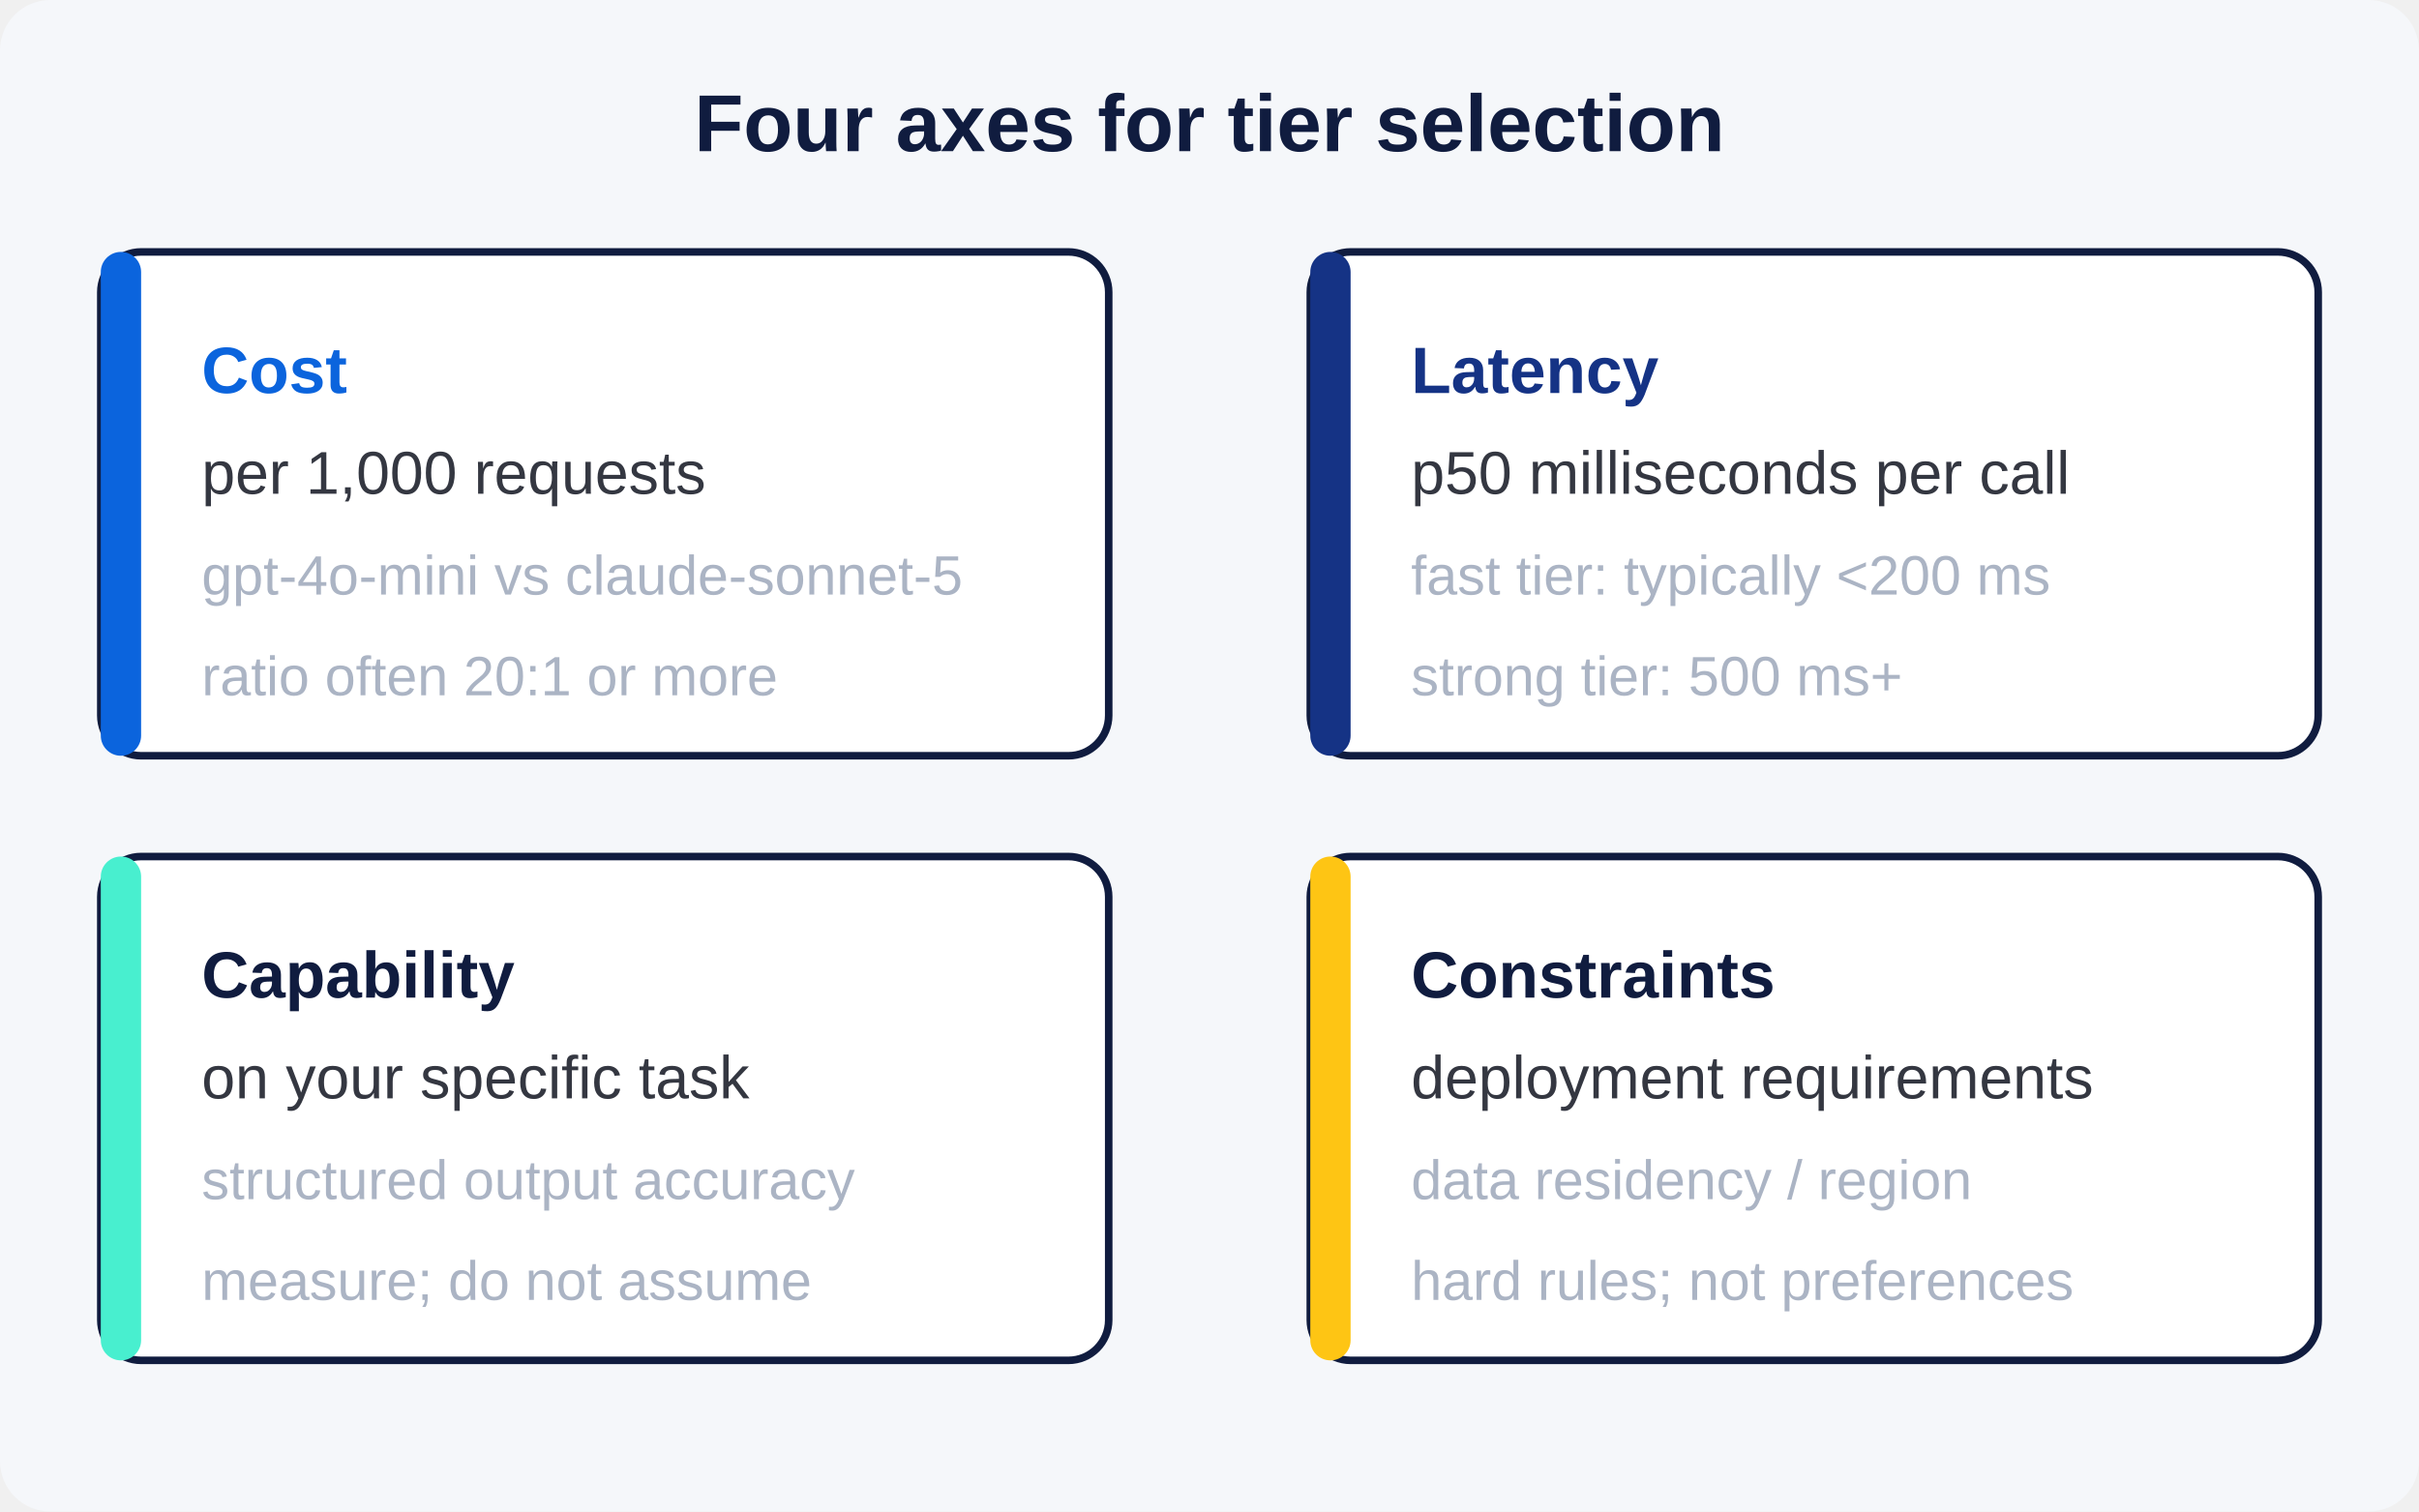
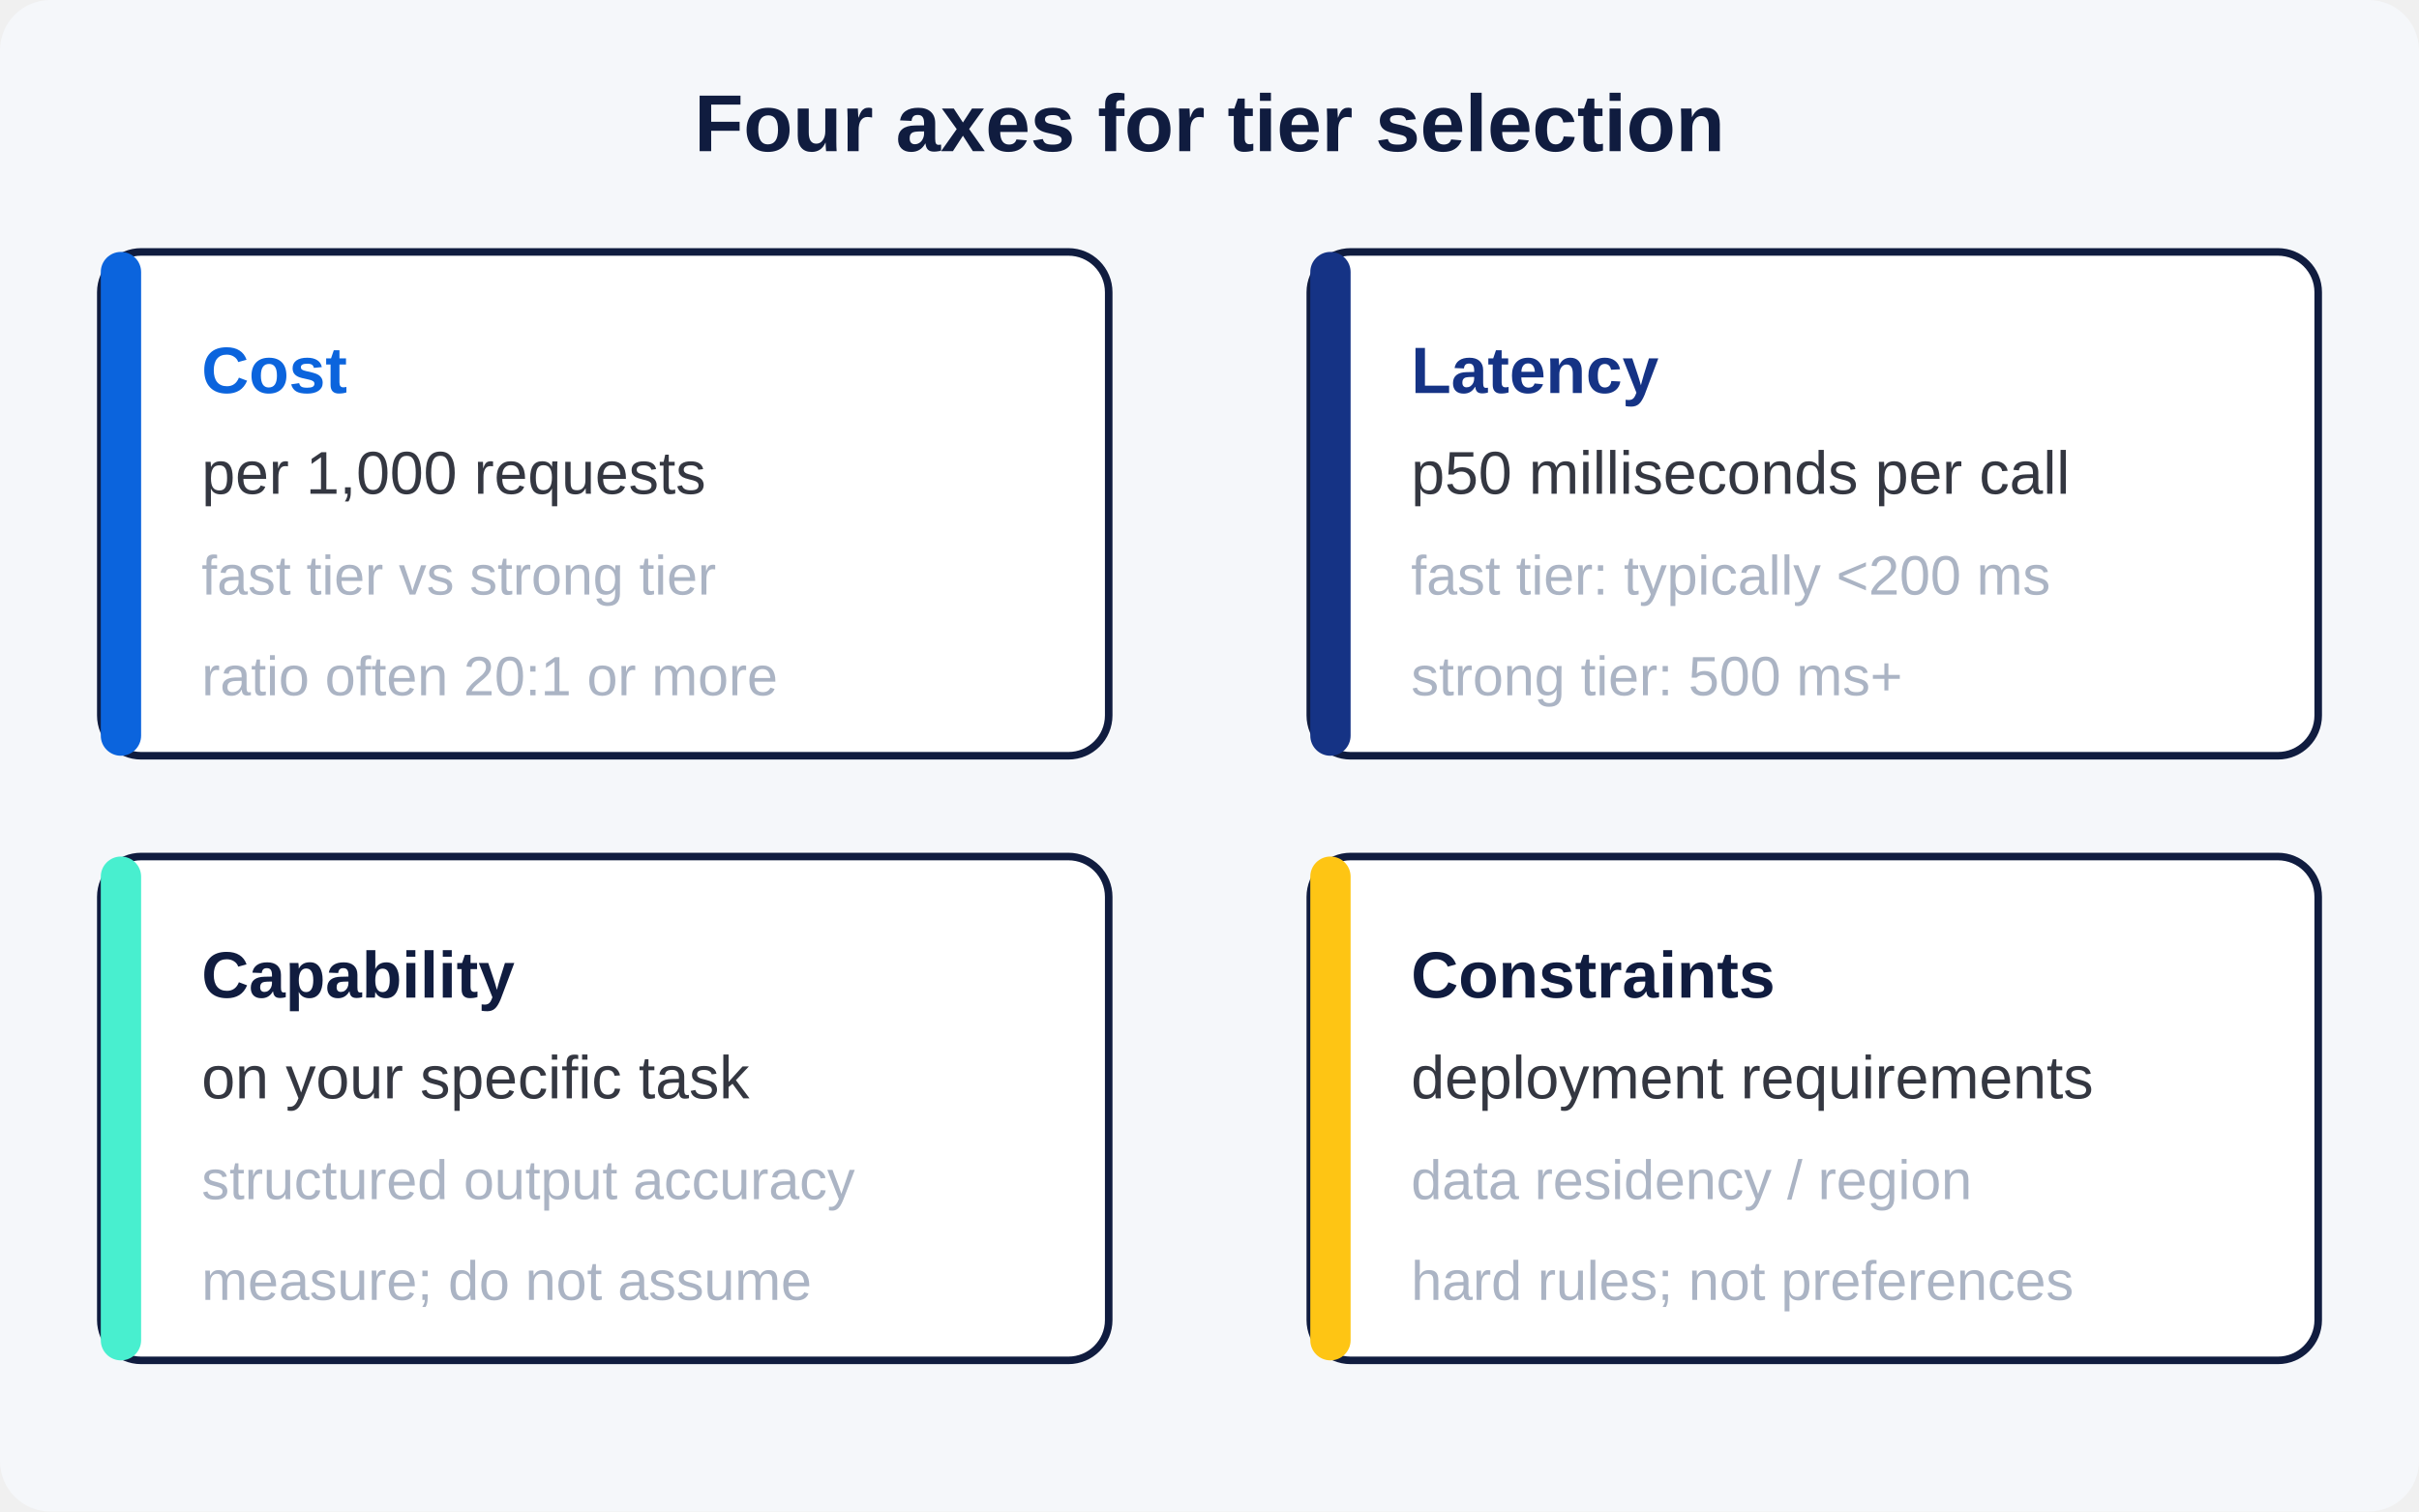
<svg xmlns="http://www.w3.org/2000/svg" viewBox="0 0 480 300" role="img" aria-label="Four axes for tier selection: cost per 1000 requests, latency p50, capability on task, deployment constraints">
  <rect width="480" height="300" fill="#F5F7FA" rx="10" />
  <text x="240" y="30" text-anchor="middle" font-family="Arial,sans-serif" font-size="16" font-weight="700" fill="#101C3F">Four axes for tier selection</text>
  <rect x="20" y="50" width="200" height="100" rx="8" fill="#FFFFFF" stroke="#101C3F" stroke-width="1.5" />
  <rect x="20" y="50" width="8" height="100" rx="4" fill="#0B64DD" />
  <text x="40" y="78" font-family="Arial,sans-serif" font-size="13" font-weight="700" fill="#0B64DD">Cost</text>
  <text x="40" y="98" font-family="Arial,sans-serif" font-size="12" fill="#343741">per 1,000 requests</text>
-   <text x="40" y="118" font-family="Arial,sans-serif" font-size="11" fill="#ABB4C4">gpt-4o-mini vs claude-sonnet-5</text>
+   <text x="40" y="118" font-family="Arial,sans-serif" font-size="11" fill="#ABB4C4">fast tier vs strong tier</text>
  <text x="40" y="138" font-family="Arial,sans-serif" font-size="11" fill="#ABB4C4">ratio often 20:1 or more</text>
  <rect x="260" y="50" width="200" height="100" rx="8" fill="#FFFFFF" stroke="#101C3F" stroke-width="1.5" />
  <rect x="260" y="50" width="8" height="100" rx="4" fill="#153385" />
  <text x="280" y="78" font-family="Arial,sans-serif" font-size="13" font-weight="700" fill="#153385">Latency</text>
  <text x="280" y="98" font-family="Arial,sans-serif" font-size="12" fill="#343741">p50 milliseconds per call</text>
  <text x="280" y="118" font-family="Arial,sans-serif" font-size="11" fill="#ABB4C4">fast tier: typically &lt;200 ms</text>
  <text x="280" y="138" font-family="Arial,sans-serif" font-size="11" fill="#ABB4C4">strong tier: 500 ms+</text>
  <rect x="20" y="170" width="200" height="100" rx="8" fill="#FFFFFF" stroke="#101C3F" stroke-width="1.5" />
  <rect x="20" y="170" width="8" height="100" rx="4" fill="#48EFCF" />
  <text x="40" y="198" font-family="Arial,sans-serif" font-size="13" font-weight="700" fill="#101C3F">Capability</text>
  <text x="40" y="218" font-family="Arial,sans-serif" font-size="12" fill="#343741">on your specific task</text>
  <text x="40" y="238" font-family="Arial,sans-serif" font-size="11" fill="#ABB4C4">structured output accuracy</text>
  <text x="40" y="258" font-family="Arial,sans-serif" font-size="11" fill="#ABB4C4">measure; do not assume</text>
  <rect x="260" y="170" width="200" height="100" rx="8" fill="#FFFFFF" stroke="#101C3F" stroke-width="1.5" />
  <rect x="260" y="170" width="8" height="100" rx="4" fill="#FEC514" />
  <text x="280" y="198" font-family="Arial,sans-serif" font-size="13" font-weight="700" fill="#101C3F">Constraints</text>
  <text x="280" y="218" font-family="Arial,sans-serif" font-size="12" fill="#343741">deployment requirements</text>
  <text x="280" y="238" font-family="Arial,sans-serif" font-size="11" fill="#ABB4C4">data residency / region</text>
  <text x="280" y="258" font-family="Arial,sans-serif" font-size="11" fill="#ABB4C4">hard rules; not preferences</text>
</svg>
